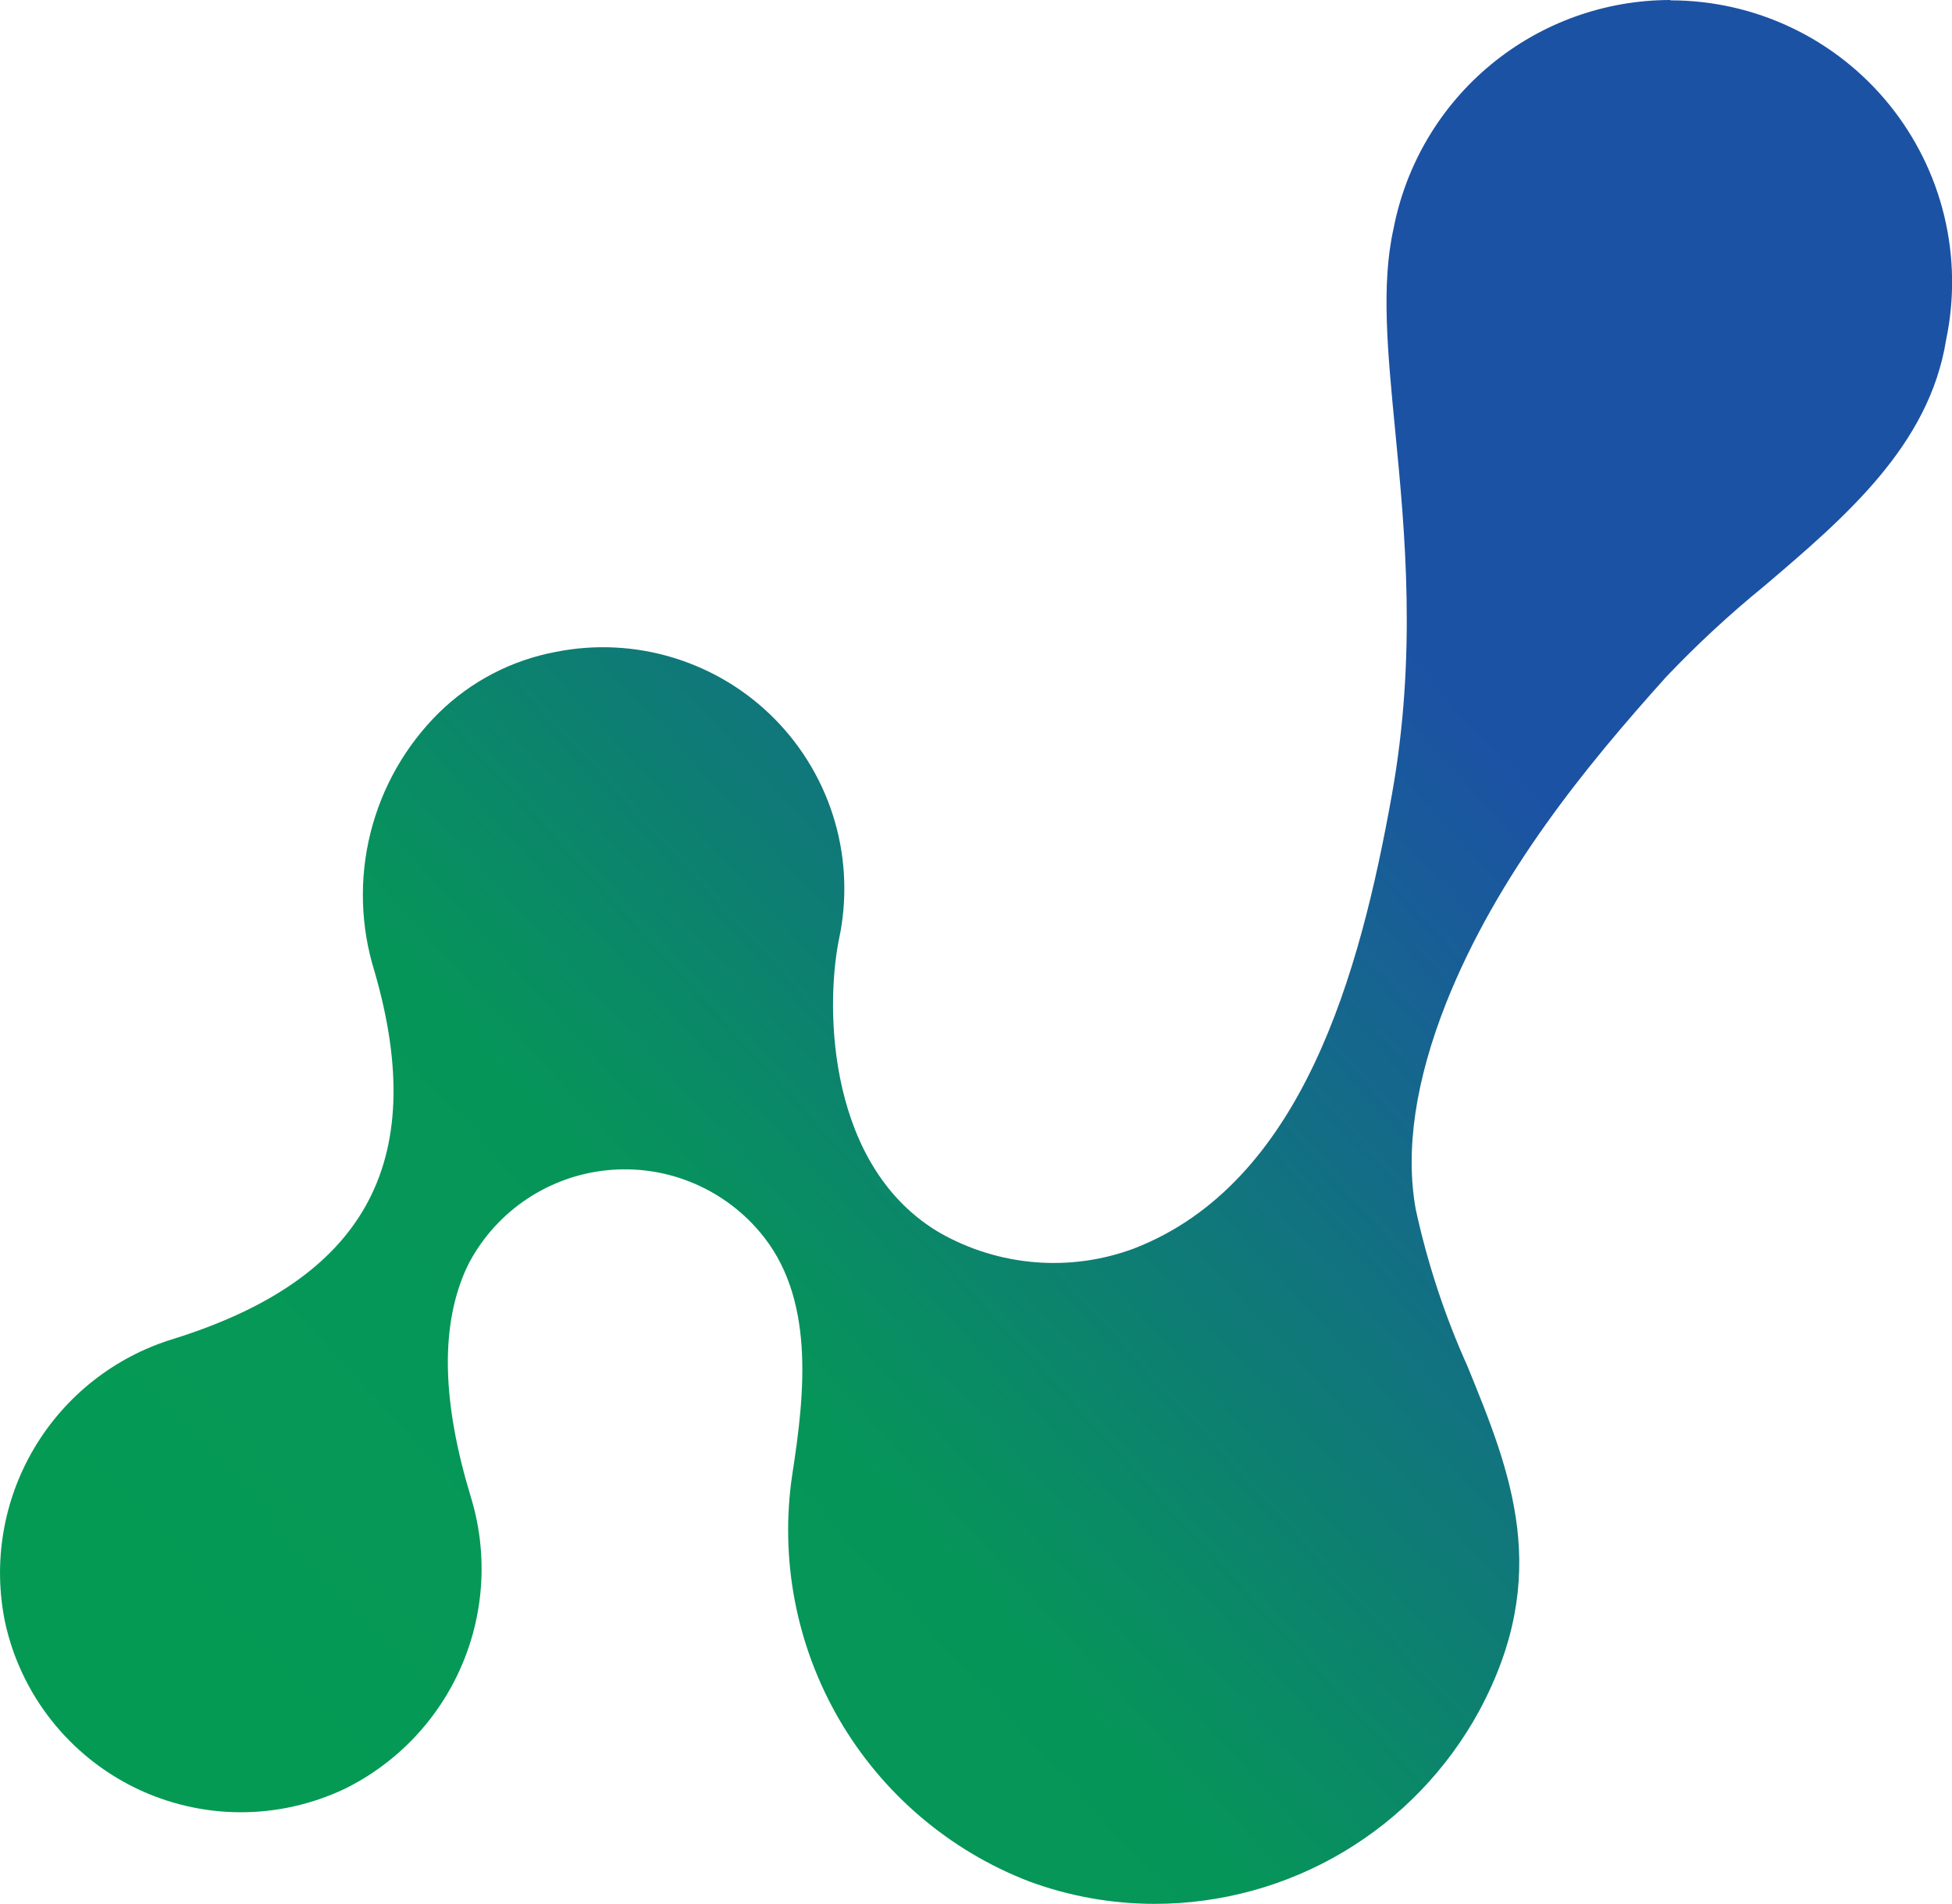
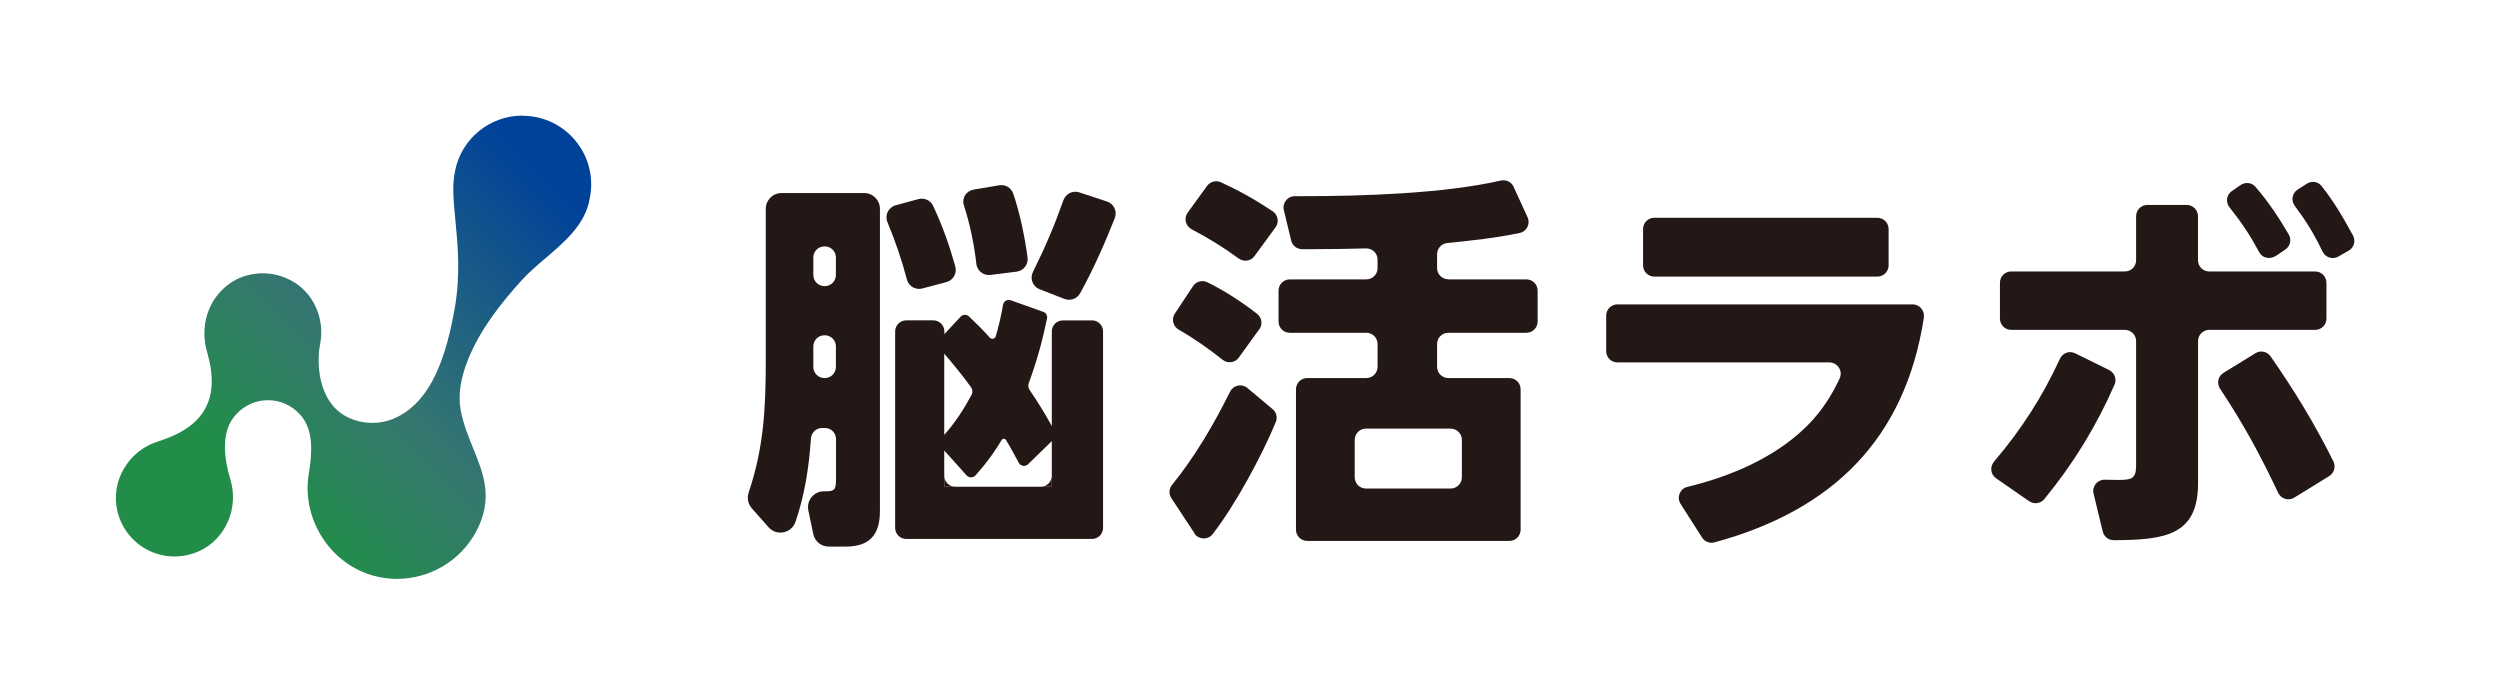
- <svg xmlns="http://www.w3.org/2000/svg" id="_レイヤー_2" data-name="レイヤー 2" viewBox="0 0 333 324.84">
+ <svg xmlns="http://www.w3.org/2000/svg" id="_レイヤー_1" data-name="レイヤー 1" viewBox="0 0 360 100">
  <defs>
    <style>
      .cls-1 {
-         fill: url(#_名称未設定グラデーション_2);
-         stroke-width: 0px;
+         fill: #231815;
+       }
+ 
+       .cls-2 {
+         fill: url(#_名称未設定グラデーション_32);
      }
    </style>
-     <linearGradient id="_名称未設定グラデーション_2" data-name="名称未設定グラデーション 2" x1="412.9" y1="142.17" x2="96.72" y2="-147.18" gradientTransform="translate(-41.5 161.07) scale(1 -1)" gradientUnits="userSpaceOnUse">
-       <stop offset=".37" stop-color="#1c52a4" />
-       <stop offset=".75" stop-color="#069559" />
-       <stop offset="1" stop-color="#049a54" />
+     <linearGradient id="_名称未設定グラデーション_32" data-name="名称未設定グラデーション 32" x1="25.63" y1="84.15" x2="86.22" y2="23.56" gradientUnits="userSpaceOnUse">
+       <stop offset=".21" stop-color="#218d49" />
+       <stop offset=".47" stop-color="#367770" />
+       <stop offset=".92" stop-color="#004299" />
    </linearGradient>
  </defs>
-   <g id="_レイヤー_1-2" data-name="レイヤー 1">
-     <path class="cls-1" d="M284.97,0c-11.18,0-22.01,3.9-30.63,11.02-8.62,7.12-14.49,17.02-16.61,28-2.15,9.59-1,21.16.29,34.55,1.65,17.01,3.71,38.26-.59,62.12-5.41,30.28-15.24,66.27-44.06,77.37-5.35,1.98-11.07,2.77-16.76,2.31-5.69-.46-11.21-2.15-16.18-4.96-19.06-11.07-19.74-37.85-17.33-50.03,1.45-6.68,1.22-13.63-.68-20.2-1.9-6.57-5.41-12.57-10.2-17.44-4.79-4.88-10.73-8.48-17.27-10.49-6.54-2.01-13.47-2.36-20.18-1.01-7.51,1.41-14.43,5.02-19.88,10.36-5.71,5.64-9.75,12.74-11.69,20.53-1.94,7.79-1.7,15.96.69,23.62,9.56,32.99-2.03,52.65-34.42,62.74-9.93,3.05-18.37,9.7-23.66,18.65-5.29,8.95-7.05,19.55-4.93,29.73,1.33,6.06,4.01,11.73,7.85,16.61,3.83,4.87,8.71,8.82,14.28,11.55,5.57,2.72,11.68,4.16,17.88,4.19,6.2.03,12.32-1.34,17.92-4,8.95-4.41,16.03-11.88,19.96-21.05,3.93-9.17,4.46-19.45,1.48-28.98-4.77-15.83-5.09-28.28-1.06-37.93.21-.5.44-1,.74-1.59l.21-.41c2.34-4.3,5.68-7.97,9.75-10.68,4.07-2.71,8.74-4.4,13.61-4.9,4.87-.5,9.78.18,14.32,2.01,4.54,1.82,8.57,4.72,11.74,8.45,9.47,11.07,7.82,27.22,5.59,41.49-2.15,14.44.69,29.18,8.03,41.79,7.35,12.61,18.77,22.35,32.38,27.6,6.86,2.53,14.11,3.83,21.41,3.83,11.33,0,22.45-3.06,32.19-8.85,9.74-5.79,17.74-14.1,23.17-24.05,12.5-23.22,5.47-40.58-2-58.86-3.87-8.6-6.82-17.57-8.82-26.78-1.82-10.18,0-22.01,5.18-35.14,8.82-22.16,23.97-40.55,37.5-55.62,5.26-5.54,10.87-10.74,16.8-15.57,13.83-11.77,28.12-23.98,31-41.97,1.47-7,1.36-14.24-.32-21.2-1.68-6.95-4.9-13.44-9.41-19-4.51-5.55-10.2-10.03-16.66-13.1-6.46-3.07-13.52-4.66-20.67-4.65l.06-.06Z" />
+   <path class="cls-2" d="M75.22,16.65c-4.74,0-8.82,3.38-9.7,8.01-.44,1.97-.21,4.35.06,7.1.34,3.49.76,7.83-.12,12.75-1.11,6.2-3.15,13.61-9.05,15.88-2.17.83-4.76.63-6.77-.54-3.91-2.27-4.05-7.77-3.55-10.24.75-3.75-.98-7.55-4.21-9.24-1.81-.95-3.79-1.24-5.72-.85-1.58.31-2.91,1.01-4.08,2.13-2.36,2.26-3.22,5.72-2.26,9.04,1.97,6.78-.42,10.81-7.07,12.88-4.24,1.32-6.82,5.68-5.87,9.93.56,2.53,2.22,4.63,4.53,5.77s5,1.15,7.36.05c3.74-1.76,5.64-6.17,4.41-10.26-.98-3.25-1.05-5.8-.22-7.79.05-.1.09-.21.16-.33l.04-.08c1.09-1.99,3.17-3.23,5.44-3.23,1.81,0,3.53.79,4.71,2.18,1.94,2.27,1.61,5.59,1.14,8.52-.96,6.02,2.62,12.14,8.31,14.24,1.44.53,2.93.79,4.4.79,4.62,0,9.07-2.5,11.37-6.75,2.57-4.76,1.12-8.33-.41-12.1-.7-1.73-1.43-3.52-1.79-5.5-.38-2.09-.02-4.52,1.06-7.21,1.83-4.55,4.92-8.32,7.71-11.42,1-1.11,2.19-2.12,3.45-3.2,2.84-2.42,5.77-4.92,6.37-8.61h0c.14-.68.21-1.35.21-2.02,0-5.45-4.43-9.88-9.88-9.88Z" />
+   <path class="cls-1" d="M277.05,45.68c-2.7,17.56-13.18,27.8-30.16,32.42-.68.19-1.42-.1-1.8-.7l-3.09-4.85c-.59-.93-.1-2.17.96-2.43,4.93-1.2,9.78-3.06,13.95-6.02,3.76-2.68,6.17-5.67,8-9.61.5-1.07-.3-2.3-1.48-2.3h-30.52c-.89,0-1.62-.72-1.62-1.62v-5.12c0-.89.72-1.62,1.62-1.62h42.51c.98,0,1.76.88,1.61,1.85ZM271.96,32.98v5.23c0,.89-.72,1.62-1.62,1.62h-32.12c-.89,0-1.62-.72-1.62-1.62v-5.23c0-.89.72-1.62,1.62-1.62h32.12c.89,0,1.62.72,1.62,1.62Z" />
+   <path class="cls-1" d="M287.14,66.47c3.9-4.57,7-9.38,9.49-14.81.38-.83,1.36-1.2,2.18-.79l4.91,2.42c.77.38,1.12,1.31.77,2.11-2.65,6.03-5.92,11.37-10.12,16.48-.53.65-1.49.77-2.18.29l-4.76-3.3c-.79-.55-.92-1.65-.29-2.39ZM335.01,40.71v5.17c0,.89-.72,1.62-1.62,1.62h-15.25c-.89,0-1.62.72-1.62,1.62v20.49c0,7.53-4.83,8.14-12.14,8.18-.75,0-1.4-.51-1.58-1.24l-1.33-5.47c-.25-1.03.54-2.02,1.59-2,.64.01,1.28.03,1.92.03,1.89,0,2.62-.11,2.62-2.06v-17.93c0-.89-.72-1.62-1.62-1.62h-16.37c-.89,0-1.62-.72-1.62-1.62v-5.17c0-.89.72-1.62,1.62-1.62h16.37c.89,0,1.62-.72,1.62-1.62v-6.34c0-.89.72-1.62,1.62-1.62h5.67c.89,0,1.62.72,1.62,1.62v6.34c0,.89.72,1.62,1.62,1.62h15.25c.89,0,1.62.72,1.62,1.62ZM335.42,68.55l-5.05,3.11c-.82.51-1.9.18-2.32-.7-2.55-5.42-5.03-9.98-8.36-14.98-.51-.77-.3-1.81.49-2.29l4.61-2.83c.73-.45,1.69-.24,2.18.46,3.55,5.12,6.27,9.59,9.04,15.12.37.75.11,1.67-.6,2.11ZM324.77,26.89c1.89,2.17,3.35,4.39,4.81,6.87.43.74.23,1.68-.48,2.16l-1.26.86c-.97.66-2.06.39-2.51-.46-1.32-2.45-2.54-4.29-4.28-6.46-.59-.73-.44-1.82.34-2.35l1.27-.87c.67-.46,1.58-.36,2.12.25ZM334.31,26.79c1.82,2.31,3.14,4.57,4.52,7.12.42.78.15,1.75-.62,2.18l-1.5.86c-.82.46-1.85.13-2.26-.72-1.24-2.56-2.3-4.3-4.01-6.6-.56-.75-.37-1.83.42-2.33l1.33-.85c.69-.44,1.62-.31,2.12.34Z" />
+   <g>
+     <path class="cls-1" d="M124.41,27.8h-11.87c-1.26,0-2.27,1.02-2.27,2.27v21.84c0,6.86-.29,12.6-2.46,19-.26.78-.11,1.64.43,2.26l2.44,2.76c1.17,1.32,3.31.86,3.88-.81,1.33-3.91,1.92-7.76,2.22-11.99.06-.84.75-1.5,1.59-1.5h.42c.88,0,1.6.71,1.6,1.6v5.6c0,1.65-.16,1.92-1.48,1.92h-.28c-1.44,0-2.52,1.32-2.23,2.74l.71,3.41c.22,1.06,1.15,1.81,2.23,1.81h2.43c3.46,0,4.94-1.7,4.94-5.11V30.07c0-1.26-1.02-2.27-2.27-2.27ZM120.37,52.84c0,.88-.71,1.6-1.6,1.6h-.05c-.88,0-1.6-.71-1.6-1.6v-2.96c0-.88.71-1.6,1.6-1.6h.05c.88,0,1.6.71,1.6,1.6v2.96ZM120.37,39.6c0,.88-.71,1.6-1.6,1.6h-.05c-.88,0-1.6-.71-1.6-1.6v-2.52c0-.88.71-1.6,1.6-1.6h.05c.88,0,1.6.71,1.6,1.6v2.52Z" />
+     <path class="cls-1" d="M140.58,37.95c.11,1.02,1.01,1.77,2.04,1.64l3.77-.47c1-.13,1.71-1.04,1.58-2.03-.39-2.95-1.11-6.42-2.06-9.2-.29-.85-1.14-1.36-2.02-1.21-1.05.17-2.46.41-3.63.61s-1.8,1.24-1.45,2.31c.87,2.7,1.46,5.56,1.78,8.36Z" />
+     <path class="cls-1" d="M149.7,41.65l3.57,1.39c.85.33,1.82-.01,2.26-.8,1.94-3.51,3.52-7.09,5-10.83.38-.97-.13-2.07-1.12-2.39-1.22-.4-2.81-.92-4-1.32-.94-.31-1.95.2-2.28,1.14-1.3,3.67-2.65,6.83-4.39,10.33-.47.95-.02,2.11.98,2.49Z" />
+     <path class="cls-1" d="M130.6,40.27c.25.96,1.26,1.53,2.22,1.27l3.46-.92c.99-.26,1.56-1.29,1.28-2.27-.87-3.09-1.82-5.77-3.19-8.71-.37-.79-1.27-1.2-2.11-.97l-3.26.88c-1.06.28-1.63,1.43-1.21,2.44,1.11,2.67,2.09,5.51,2.81,8.28Z" />
+     <path class="cls-1" d="M135.97,68.49v1.6h1.6c-.88,0-1.6-.71-1.6-1.6Z" />
+     <path class="cls-1" d="M149.86,70.09h1.6v-1.6c0,.88-.71,1.6-1.6,1.6Z" />
+     <path class="cls-1" d="M157.22,46.14h-4.17c-.88,0-1.59.71-1.59,1.59v13.62c-1.06-1.92-1.99-3.43-3.2-5.2-.19-.28-.24-.65-.12-.97,1.17-3.21,1.93-5.93,2.63-9.29.09-.42-.14-.84-.54-.98-1.13-.4-3.39-1.21-4.67-1.67-.5-.18-1.03.13-1.12.65-.28,1.62-.59,2.94-1.05,4.54-.11.38-.61.48-.87.18-.97-1.1-1.94-2.05-2.99-3.04-.34-.32-.89-.31-1.21.04l-2.33,2.5v-.38c0-.88-.71-1.6-1.6-1.6h-3.89c-.88,0-1.6.71-1.6,1.6v28.28c0,.88.71,1.6,1.6,1.6h26.74c.88,0,1.6-.71,1.6-1.6v-28.28c0-.88-.71-1.6-1.6-1.6ZM139.84,55.78c.22.31.25.73.07,1.07-1.06,1.99-2.43,4.11-3.94,5.77v-11.7c1.35,1.6,2.65,3.15,3.87,4.86ZM151.46,67.28v2.81h-15.49v-5.22l2.14,2.38,1.08,1.21c.34.38.93.37,1.28,0,.37-.41.7-.8,1.02-1.19,1.01-1.22,1.85-2.42,2.75-3.91.14-.23.47-.24.61-.02.51.82,1.32,2.3,1.85,3.3.27.5.94.6,1.34.21l3.42-3.33v3.78Z" />
  </g>
+   <path class="cls-1" d="M172.01,76.79l-3.34-5.06c-.39-.59-.34-1.35.1-1.9,3.32-4.1,6.01-8.7,8.36-13.43.47-.94,1.68-1.21,2.49-.53l3.64,3.05c.55.46.73,1.21.45,1.87-1.95,4.72-5.76,11.84-9.08,16.11-.68.88-2.02.84-2.64-.09ZM181.33,47.42l-2.95,4.08c-.54.75-1.6.88-2.32.31-2-1.58-4.1-3.07-6.31-4.33-.82-.47-1.1-1.52-.58-2.31l2.62-3.96c.45-.68,1.32-.92,2.05-.57,2.35,1.13,5.14,2.94,7.2,4.57.68.54.81,1.51.3,2.22ZM183.68,32.73l-3.04,4.16c-.54.73-1.56.86-2.29.32-2.12-1.57-4.41-2.97-6.75-4.19-.88-.46-1.16-1.59-.58-2.39l2.8-3.86c.45-.62,1.28-.85,1.98-.53,2.74,1.26,4.98,2.53,7.46,4.18.77.51.97,1.56.42,2.31ZM208.56,40.23h11.24c.89,0,1.62.72,1.62,1.62v4.45c0,.89-.72,1.62-1.62,1.62h-11.24c-.89,0-1.62.72-1.62,1.62v3.28c0,.89.72,1.62,1.62,1.62h8.79c.89,0,1.62.72,1.62,1.62v20.21c0,.89-.72,1.62-1.62,1.62h-29.11c-.89,0-1.62-.72-1.62-1.62v-20.21c0-.89.72-1.62,1.62-1.62h8.51c.89,0,1.62-.72,1.62-1.62v-3.28c0-.89-.72-1.62-1.62-1.62h-11.02c-.89,0-1.62-.72-1.62-1.62v-4.45c0-.89.72-1.62,1.62-1.62h11.02c.89,0,1.62-.72,1.62-1.62v-1.23c0-.91-.75-1.63-1.66-1.61-2.47.07-4.96.11-7.42.11h-1.79c-.75,0-1.4-.51-1.57-1.24l-1.06-4.39c-.24-1.02.53-2,1.57-2h1.18c8.31,0,20.18-.35,28.5-2.25.75-.17,1.52.19,1.84.9l2.01,4.39c.43.93-.11,2.04-1.11,2.25-3.5.74-6.89,1.09-10.47,1.46-.82.09-1.45.78-1.45,1.61v1.99c0,.89.72,1.62,1.62,1.62ZM195.08,63.34v5.39c0,.89.72,1.62,1.62,1.62h12.19c.89,0,1.62-.72,1.62-1.62v-5.39c0-.89-.72-1.62-1.62-1.62h-12.19c-.89,0-1.62.72-1.62,1.62Z" />
</svg>
